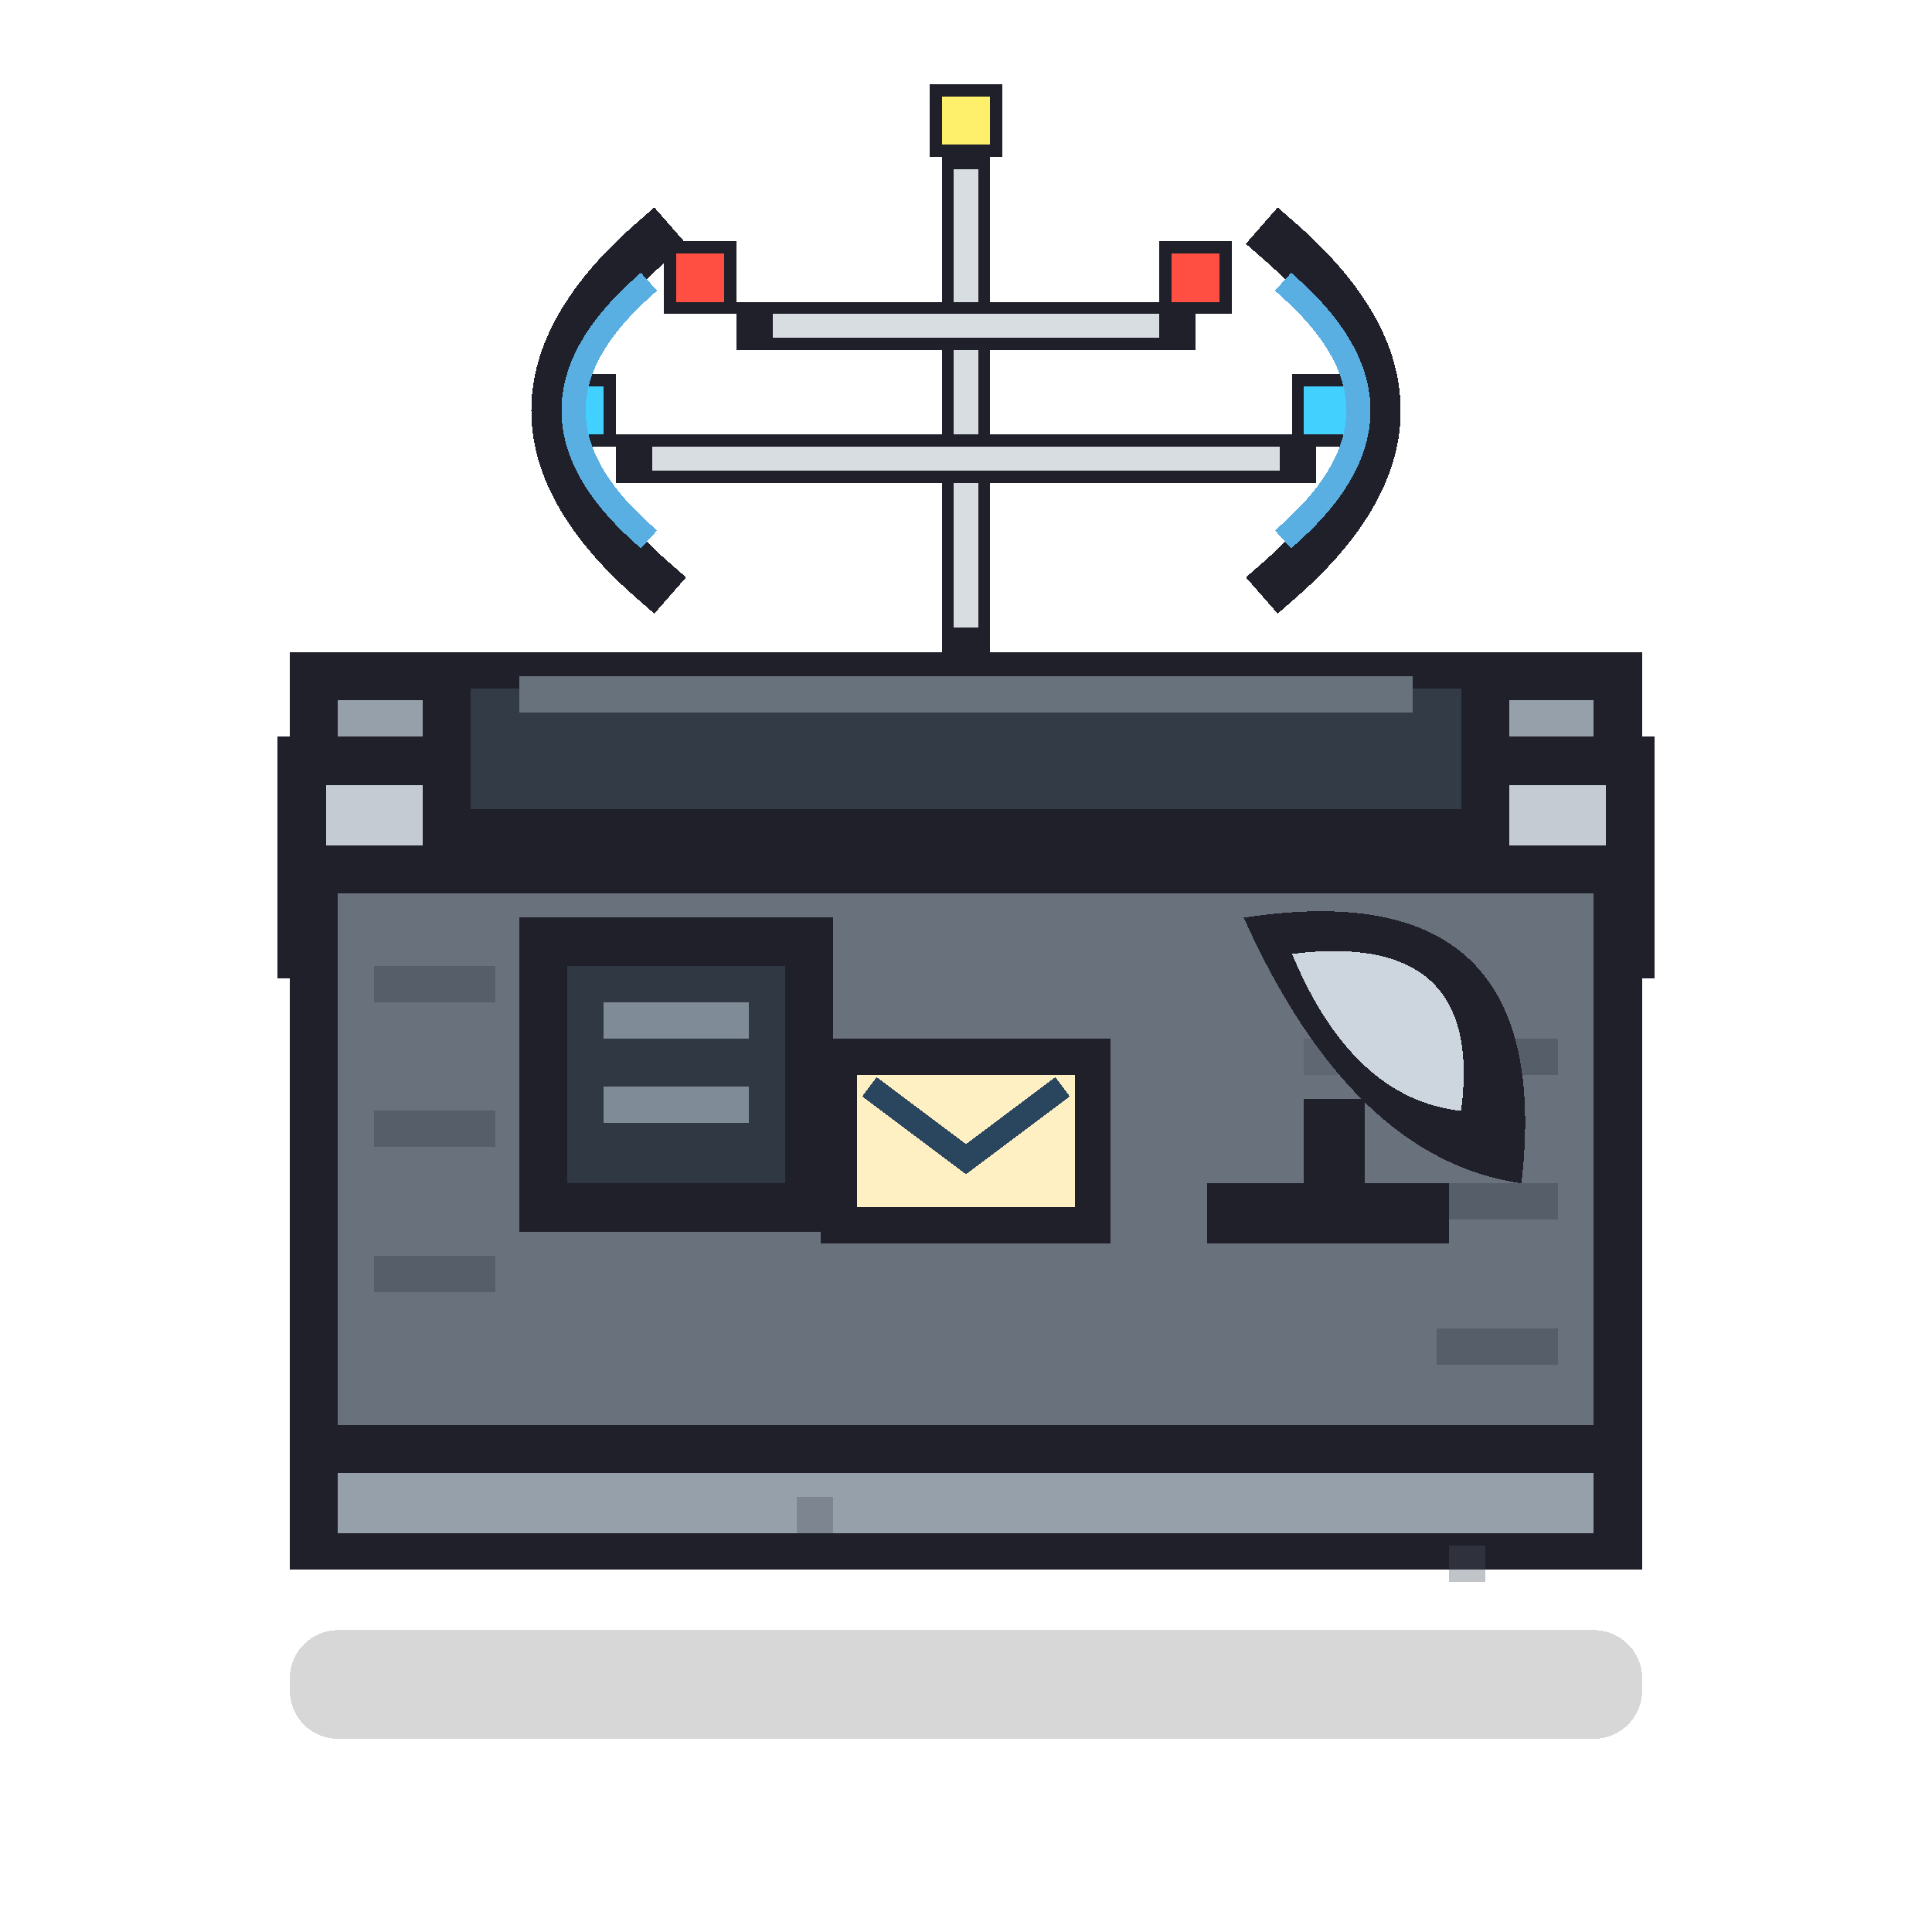
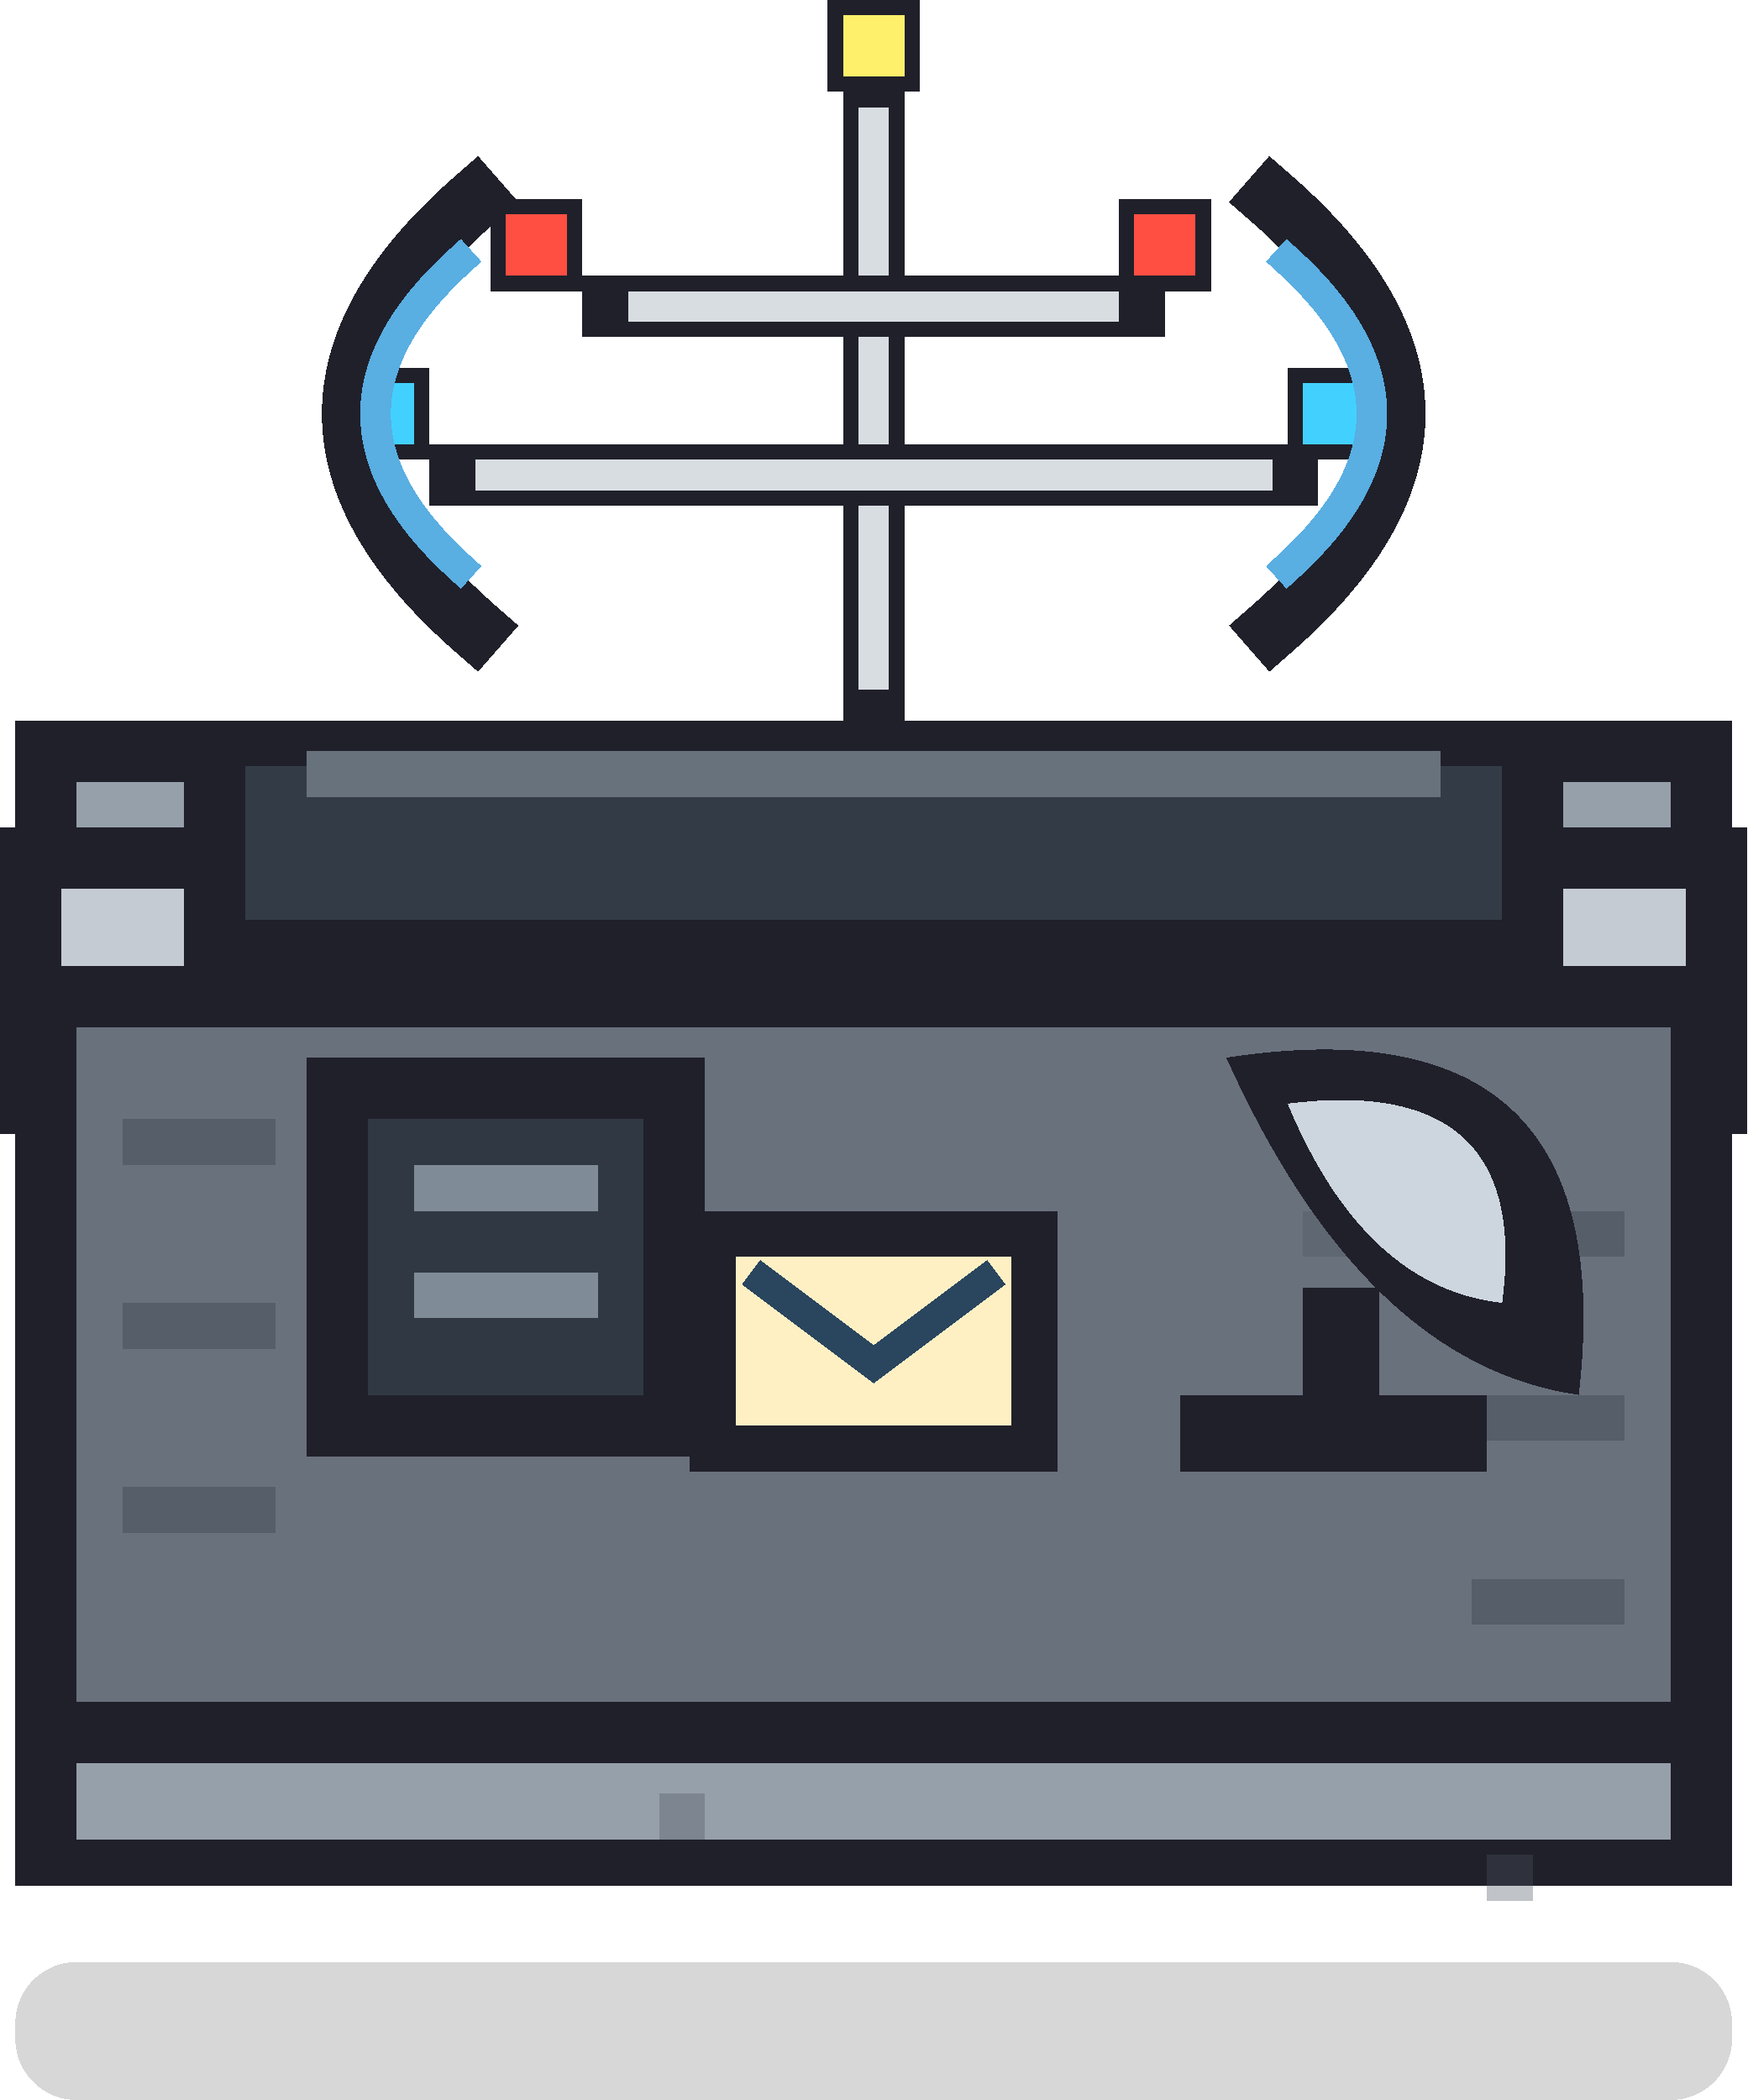
- <svg xmlns="http://www.w3.org/2000/svg" width="160" height="160" viewBox="0 0 160 160" role="img" aria-labelledby="title" class="px">
+ <svg xmlns="http://www.w3.org/2000/svg" role="img" aria-labelledby="title" class="px" viewBox="23 7 114 137">
  <style>
  .px { shape-rendering: crispEdges; }
  .ink { fill: #20202a; }
  .outline { fill: #20202a; }
  .shine { fill: rgba(255,255,255,.35); }
  .shadow { fill: #000; opacity: .16; }
  .soft { opacity: .72; }
</style>
  <rect x="78" y="12" width="4" height="42" fill="#20202a" />
  <rect x="79" y="14" width="2" height="38" fill="#d8dde2" />
  <rect x="61" y="25" width="38" height="4" fill="#20202a" />
  <rect x="64" y="26" width="32" height="2" fill="#d8dde2" />
  <rect x="51" y="36" width="58" height="4" fill="#20202a" />
  <rect x="54" y="37" width="52" height="2" fill="#d8dde2" />
  <rect x="55" y="20" width="6" height="6" fill="#20202a" />
  <rect x="56" y="21" width="4" height="4" fill="#ff4f43" />
  <rect x="96" y="20" width="6" height="6" fill="#20202a" />
  <rect x="97" y="21" width="4" height="4" fill="#ff4f43" />
  <rect x="45" y="31" width="6" height="6" fill="#20202a" />
  <rect x="46" y="32" width="4" height="4" fill="#42d1ff" />
  <rect x="107" y="31" width="6" height="6" fill="#20202a" />
  <rect x="108" y="32" width="4" height="4" fill="#42d1ff" />
  <rect x="77" y="7" width="6" height="6" fill="#20202a" />
  <rect x="78" y="8" width="4" height="4" fill="#fff06b" />
  <path d="M 106 20 Q 122 34 106 48" fill="none" stroke="#20202a" stroke-width="4" stroke-linecap="square" />
  <path d="M 107 24 Q 118 34 107 44" fill="none" stroke="#59aee2" stroke-width="2" stroke-linecap="square" />
  <path d="M 54 20 Q 38 34 54 48" fill="none" stroke="#20202a" stroke-width="4" stroke-linecap="square" />
  <path d="M 53 24 Q 42 34 53 44" fill="none" stroke="#59aee2" stroke-width="2" stroke-linecap="square" />
  <rect x="24" y="135" width="112" height="9" fill="#000" class="shadow" rx="4" ry="4" />
  <rect x="24" y="54" width="112" height="18" fill="#20202a" />
  <rect x="28" y="58" width="104" height="10" fill="#96a0aa" />
  <rect x="32" y="61" width="96" height="3" fill="#c5cbd2" opacity="0.35" />
  <rect x="24" y="116" width="112" height="14" fill="#20202a" />
  <rect x="28" y="119" width="104" height="8" fill="#96a0aa" />
  <rect x="23" y="61" width="17" height="20" fill="#20202a" />
  <rect x="27" y="65" width="9" height="12" fill="#c5cbd2" />
  <rect x="120" y="61" width="17" height="20" fill="#20202a" />
  <rect x="124" y="65" width="9" height="12" fill="#c5cbd2" />
  <rect x="24" y="70" width="112" height="52" fill="#20202a" />
  <rect x="28" y="74" width="104" height="44" fill="#69717d" />
  <rect x="31" y="80" width="10" height="3" fill="#4b545f" opacity="0.65" />
  <rect x="119" y="86" width="10" height="3" fill="#4b545f" opacity="0.65" />
  <rect x="31" y="92" width="10" height="3" fill="#4b545f" opacity="0.65" />
  <rect x="119" y="98" width="10" height="3" fill="#4b545f" opacity="0.65" />
  <rect x="31" y="104" width="10" height="3" fill="#4b545f" opacity="0.65" />
  <rect x="119" y="110" width="10" height="3" fill="#4b545f" opacity="0.65" />
  <rect x="53" y="85" width="3" height="3" fill="#4b545f" opacity="0.35" />
  <rect x="80" y="97" width="3" height="3" fill="#4b545f" opacity="0.35" />
  <rect x="108" y="86" width="3" height="3" fill="#4b545f" opacity="0.35" />
  <rect x="66" y="124" width="3" height="3" fill="#4b545f" opacity="0.35" />
  <rect x="120" y="128" width="3" height="3" fill="#4b545f" opacity="0.35" />
  <rect x="35" y="54" width="90" height="17" fill="#20202a" />
  <rect x="39" y="57" width="82" height="10" fill="#333c46" />
  <rect x="43" y="56" width="74" height="3" fill="#68727d" />
  <rect x="43" y="76" width="26" height="26" fill="#20202a" />
  <rect x="47" y="80" width="18" height="18" fill="#303943" />
  <rect x="50" y="83" width="12" height="3" fill="#7f8b96" />
  <rect x="50" y="90" width="12" height="3" fill="#7f8b96" />
  <path d="M 103 76 Q 129 72 126 98 Q 112 96 103 76 Z" fill="#20202a" />
  <path d="M 107 79 Q 123 77 121 92 Q 112 91 107 79 Z" fill="#cdd6de" />
  <rect x="100" y="98" width="20" height="5" fill="#20202a" />
  <rect x="108" y="91" width="5" height="12" fill="#20202a" />
  <rect x="68" y="86" width="24" height="17" fill="#20202a" />
  <rect x="71" y="89" width="18" height="11" fill="#fff0c4" />
  <path d="M 72 90 L 80 96 L 88 90" fill="none" stroke="#2a455e" stroke-width="2" />
</svg>
